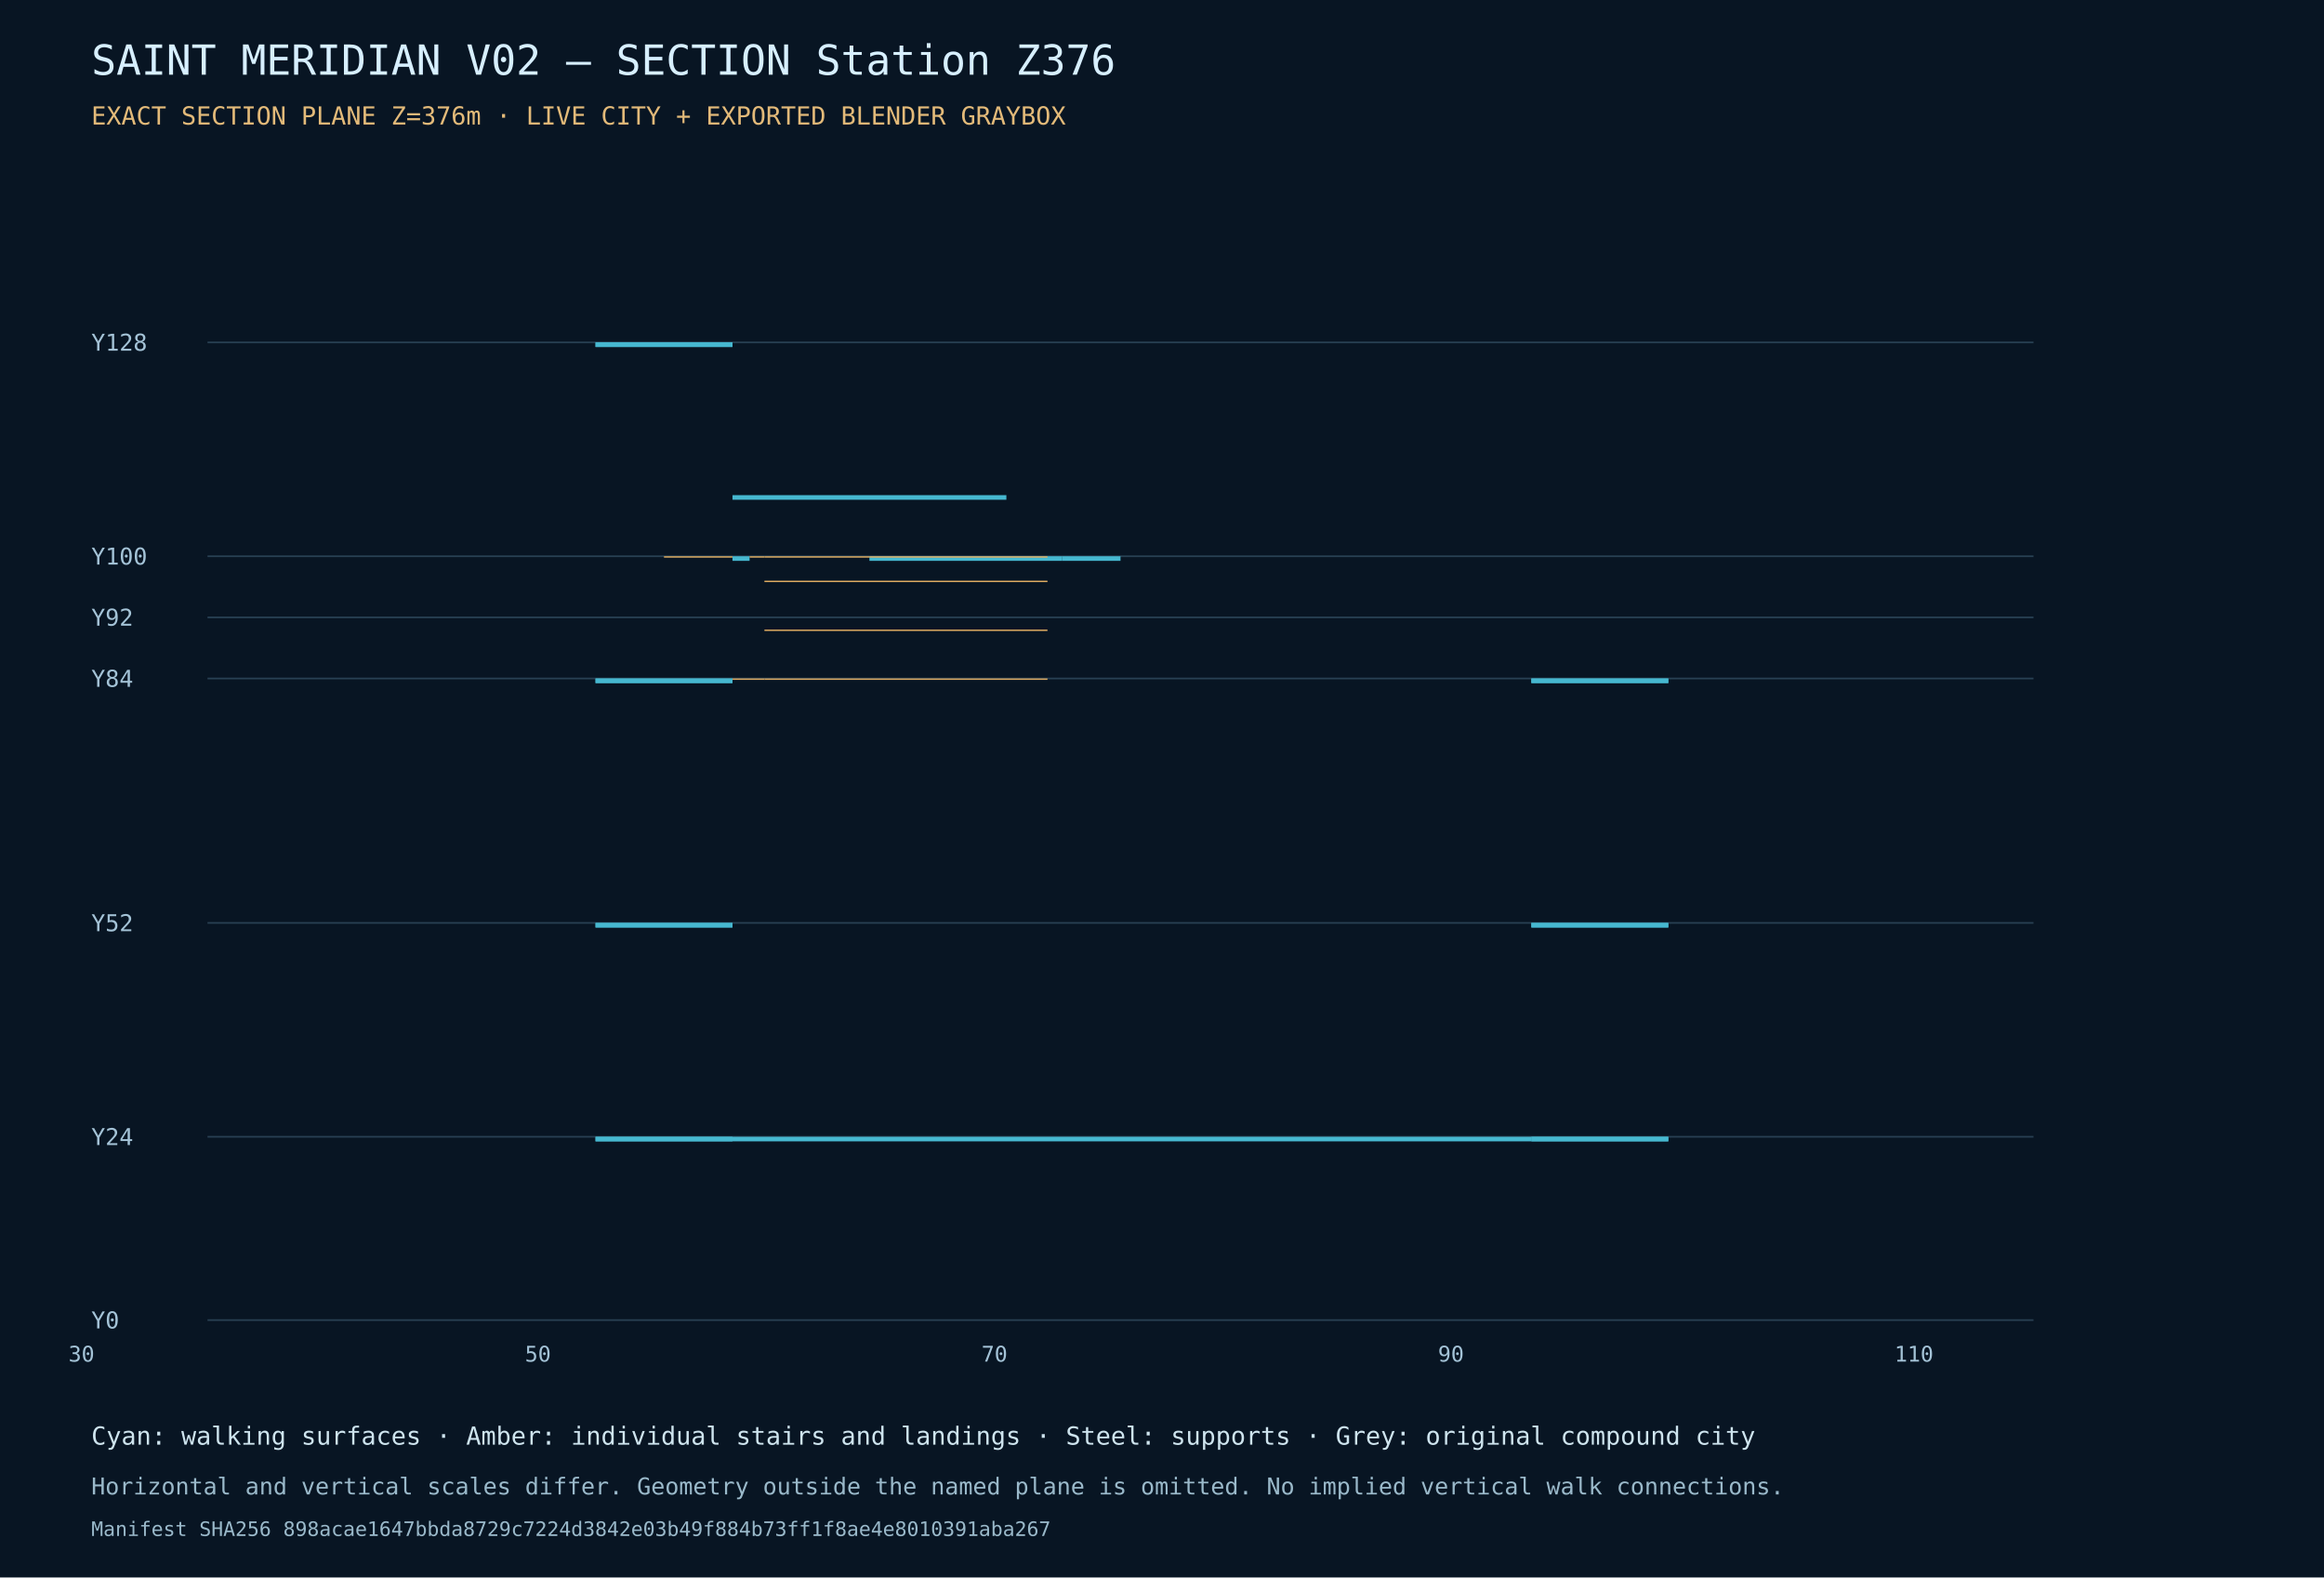
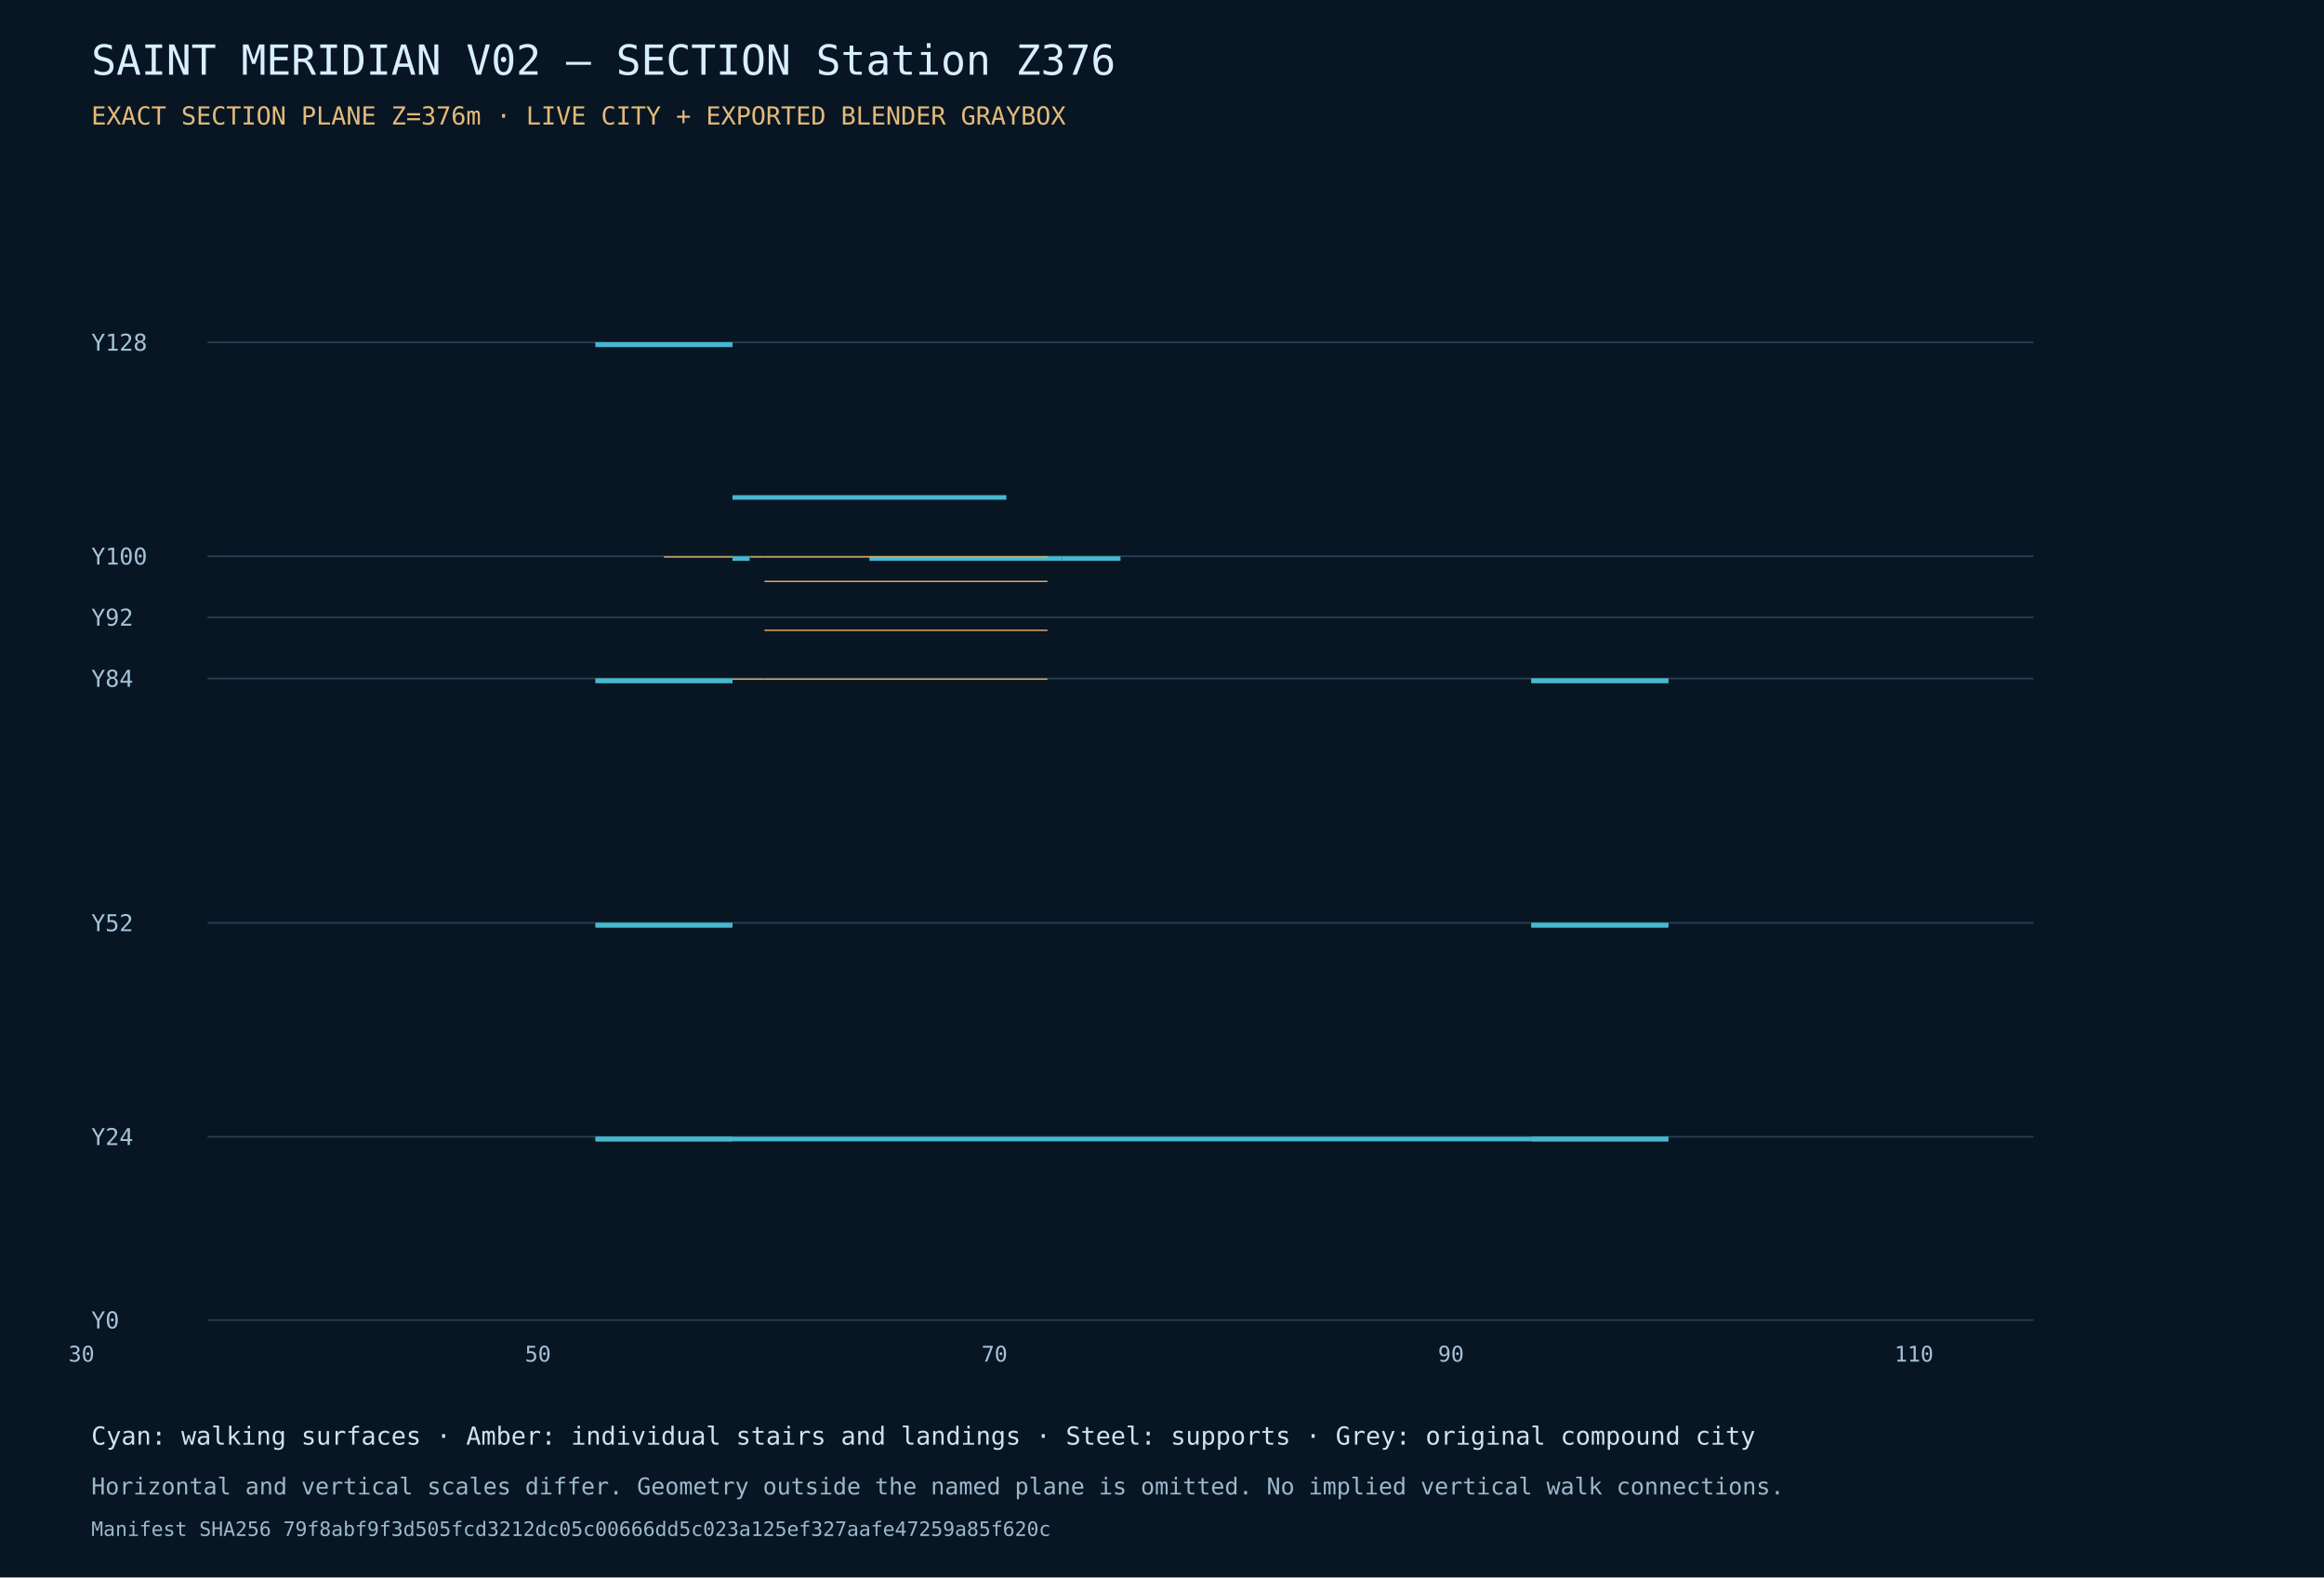
<svg xmlns="http://www.w3.org/2000/svg" width="1400" height="950" viewBox="0 0 1400 950">
  <defs>
    <clipPath id="section">
      <rect x="125" y="105" width="1100" height="690" />
    </clipPath>
  </defs>
  <rect width="1400" height="950" fill="#081523" />
  <text x="55" y="45" fill="#d7efff" font-family="monospace" font-size="25">SAINT MERIDIAN V02 — SECTION Station Z376</text>
  <text x="55" y="75" fill="#e3ba79" font-family="monospace" font-size="15">EXACT SECTION PLANE Z=376m · LIVE CITY + EXPORTED BLENDER GRAYBOX</text>
  <path d="M125 795.0H1225" stroke="#284053" stroke-width="1" />
  <text x="55" y="800.0" fill="#a4c3d7" font-family="monospace" font-size="14">Y0</text>
  <path d="M125 684.6H1225" stroke="#284053" stroke-width="1" />
  <text x="55" y="689.6" fill="#a4c3d7" font-family="monospace" font-size="14">Y24</text>
  <path d="M125 555.8H1225" stroke="#284053" stroke-width="1" />
  <text x="55" y="560.8" fill="#a4c3d7" font-family="monospace" font-size="14">Y52</text>
  <path d="M125 408.6H1225" stroke="#284053" stroke-width="1" />
  <text x="55" y="413.6" fill="#a4c3d7" font-family="monospace" font-size="14">Y84</text>
  <path d="M125 371.8H1225" stroke="#284053" stroke-width="1" />
  <text x="55" y="376.8" fill="#a4c3d7" font-family="monospace" font-size="14">Y92</text>
  <path d="M125 335H1225" stroke="#284053" stroke-width="1" />
  <text x="55" y="340" fill="#a4c3d7" font-family="monospace" font-size="14">Y100</text>
  <path d="M125 206.2H1225" stroke="#284053" stroke-width="1" />
  <text x="55" y="211.2" fill="#a4c3d7" font-family="monospace" font-size="14">Y128</text>
  <g clip-path="url(#section)">
    <rect x="13359.715" y="588.443" width="233.380" height="8.431" fill="#344757" opacity="0.5" />
    <rect x="13359.715" y="391.723" width="233.380" height="8.431" fill="#344757" opacity="0.5" />
    <rect x="13359.715" y="195.002" width="233.380" height="8.431" fill="#344757" opacity="0.5" />
    <rect x="13359.715" y="-1.718" width="233.380" height="8.431" fill="#344757" opacity="0.5" />
    <rect x="13359.715" y="-198.439" width="233.380" height="8.431" fill="#344757" opacity="0.5" />
    <rect x="13184.680" y="648.865" width="20.421" height="140.515" fill="#344757" opacity="0.5" />
    <rect x="14156.125" y="648.865" width="20.421" height="140.515" fill="#344757" opacity="0.5" />
    <rect x="13155.508" y="-700.076" width="233.380" height="281.029" fill="#344757" opacity="0.5" />
    <rect x="13972.338" y="-700.076" width="233.380" height="281.029" fill="#344757" opacity="0.5" />
    <rect x="13184.680" y="-531.459" width="175.035" height="1236.529" fill="#344757" opacity="0.5" />
    <rect x="14001.511" y="-531.459" width="175.035" height="1236.529" fill="#344757" opacity="0.5" />
    <rect x="358.750" y="684.600" width="82.500" height="2.760" fill="#46b8d0" opacity="1" />
    <rect x="358.750" y="684.600" width="82.500" height="2.760" fill="#46b8d0" opacity="1" />
    <rect x="922.500" y="684.600" width="82.500" height="2.760" fill="#46b8d0" opacity="1" />
    <rect x="922.500" y="684.600" width="82.500" height="2.760" fill="#46b8d0" opacity="1" />
    <rect x="358.750" y="555.800" width="82.500" height="2.760" fill="#46b8d0" opacity="1" />
    <rect x="358.750" y="555.800" width="82.500" height="2.760" fill="#46b8d0" opacity="1" />
    <rect x="922.500" y="555.800" width="82.500" height="2.760" fill="#46b8d0" opacity="1" />
    <rect x="922.500" y="555.800" width="82.500" height="2.760" fill="#46b8d0" opacity="1" />
    <rect x="358.750" y="408.600" width="82.500" height="2.760" fill="#46b8d0" opacity="1" />
    <rect x="358.750" y="408.600" width="82.500" height="2.760" fill="#46b8d0" opacity="1" />
    <rect x="922.500" y="408.600" width="82.500" height="2.760" fill="#46b8d0" opacity="1" />
    <rect x="922.500" y="408.600" width="82.500" height="2.760" fill="#46b8d0" opacity="1" />
    <rect x="441.250" y="684.600" width="481.250" height="2.760" fill="#46b8d0" opacity="1" />
    <rect x="441.250" y="335.000" width="10.312" height="2.760" fill="#46b8d0" opacity="1" />
    <rect x="639.937" y="335.000" width="35.063" height="2.760" fill="#46b8d0" opacity="1" />
    <rect x="523.750" y="335.000" width="116.187" height="2.760" fill="#46b8d0" opacity="1" />
    <rect x="358.750" y="206.200" width="82.500" height="2.760" fill="#46b8d0" opacity="1" />
    <rect x="358.750" y="206.200" width="82.500" height="2.760" fill="#46b8d0" opacity="1" />
    <rect x="441.250" y="298.200" width="165.000" height="2.760" fill="#46b8d0" opacity="1" />
    <rect x="460.500" y="408.600" width="170.500" height="0.828" fill="#dfac62" opacity="1" />
    <rect x="460.500" y="379.160" width="170.500" height="0.828" fill="#dfac62" opacity="1" />
    <rect x="460.500" y="349.720" width="170.500" height="0.828" fill="#dfac62" opacity="1" />
    <rect x="460.500" y="335.000" width="63.250" height="0.828" fill="#dfac62" opacity="1" />
    <rect x="523.750" y="335.000" width="107.250" height="0.828" fill="#dfac62" opacity="1" />
    <rect x="441.250" y="408.600" width="19.250" height="0.828" fill="#dfac62" opacity="1" />
    <rect x="400.000" y="335.000" width="41.250" height="0.828" fill="#dfac62" opacity="1" />
    <rect x="451.562" y="335.000" width="8.937" height="0.828" fill="#dfac62" opacity="1" />
  </g>
  <text x="41.25" y="820.0" fill="#a4c3d7" font-family="monospace" font-size="13">30</text>
  <text x="316.25" y="820.0" fill="#a4c3d7" font-family="monospace" font-size="13">50</text>
  <text x="591.25" y="820.0" fill="#a4c3d7" font-family="monospace" font-size="13">70</text>
  <text x="866.25" y="820.0" fill="#a4c3d7" font-family="monospace" font-size="13">90</text>
  <text x="1141.25" y="820.0" fill="#a4c3d7" font-family="monospace" font-size="13">110</text>
  <text x="55" y="870" fill="#cee4ee" font-family="monospace" font-size="15">Cyan: walking surfaces · Amber: individual stairs and landings · Steel: supports · Grey: original compound city</text>
  <text x="55" y="900" fill="#9ab9ca" font-family="monospace" font-size="14">Horizontal and vertical scales differ. Geometry outside the named plane is omitted. No implied vertical walk connections.</text>
-   <text x="55" y="925" fill="#9ab9ca" font-family="monospace" font-size="12">Manifest SHA256 898acae1647bbda8729c7224d3842e03b49f884b73ff1f8ae4e8010391aba267</text>
+   <text x="55" y="925" fill="#9ab9ca" font-family="monospace" font-size="12">Manifest SHA256 79f8abf9f3d505fcd3212dc05c00666dd5c023a125ef327aafe47259a85f620c</text>
</svg>
